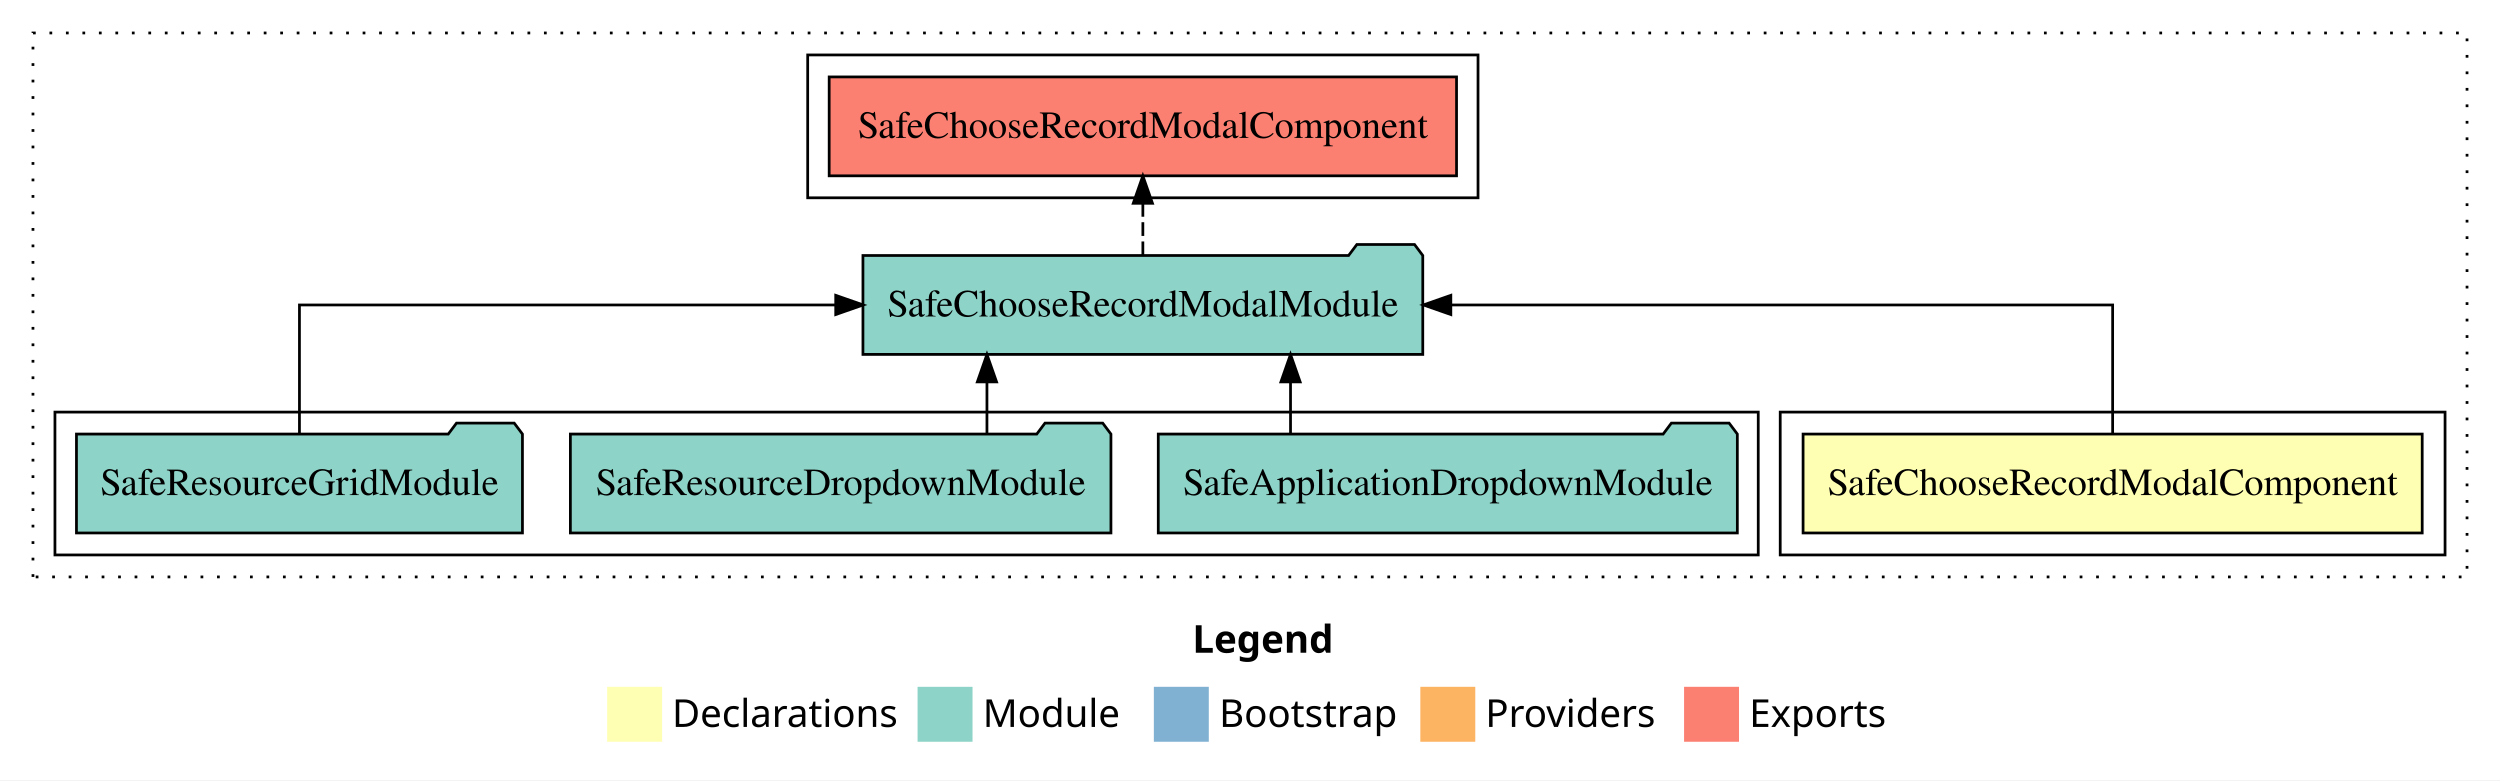
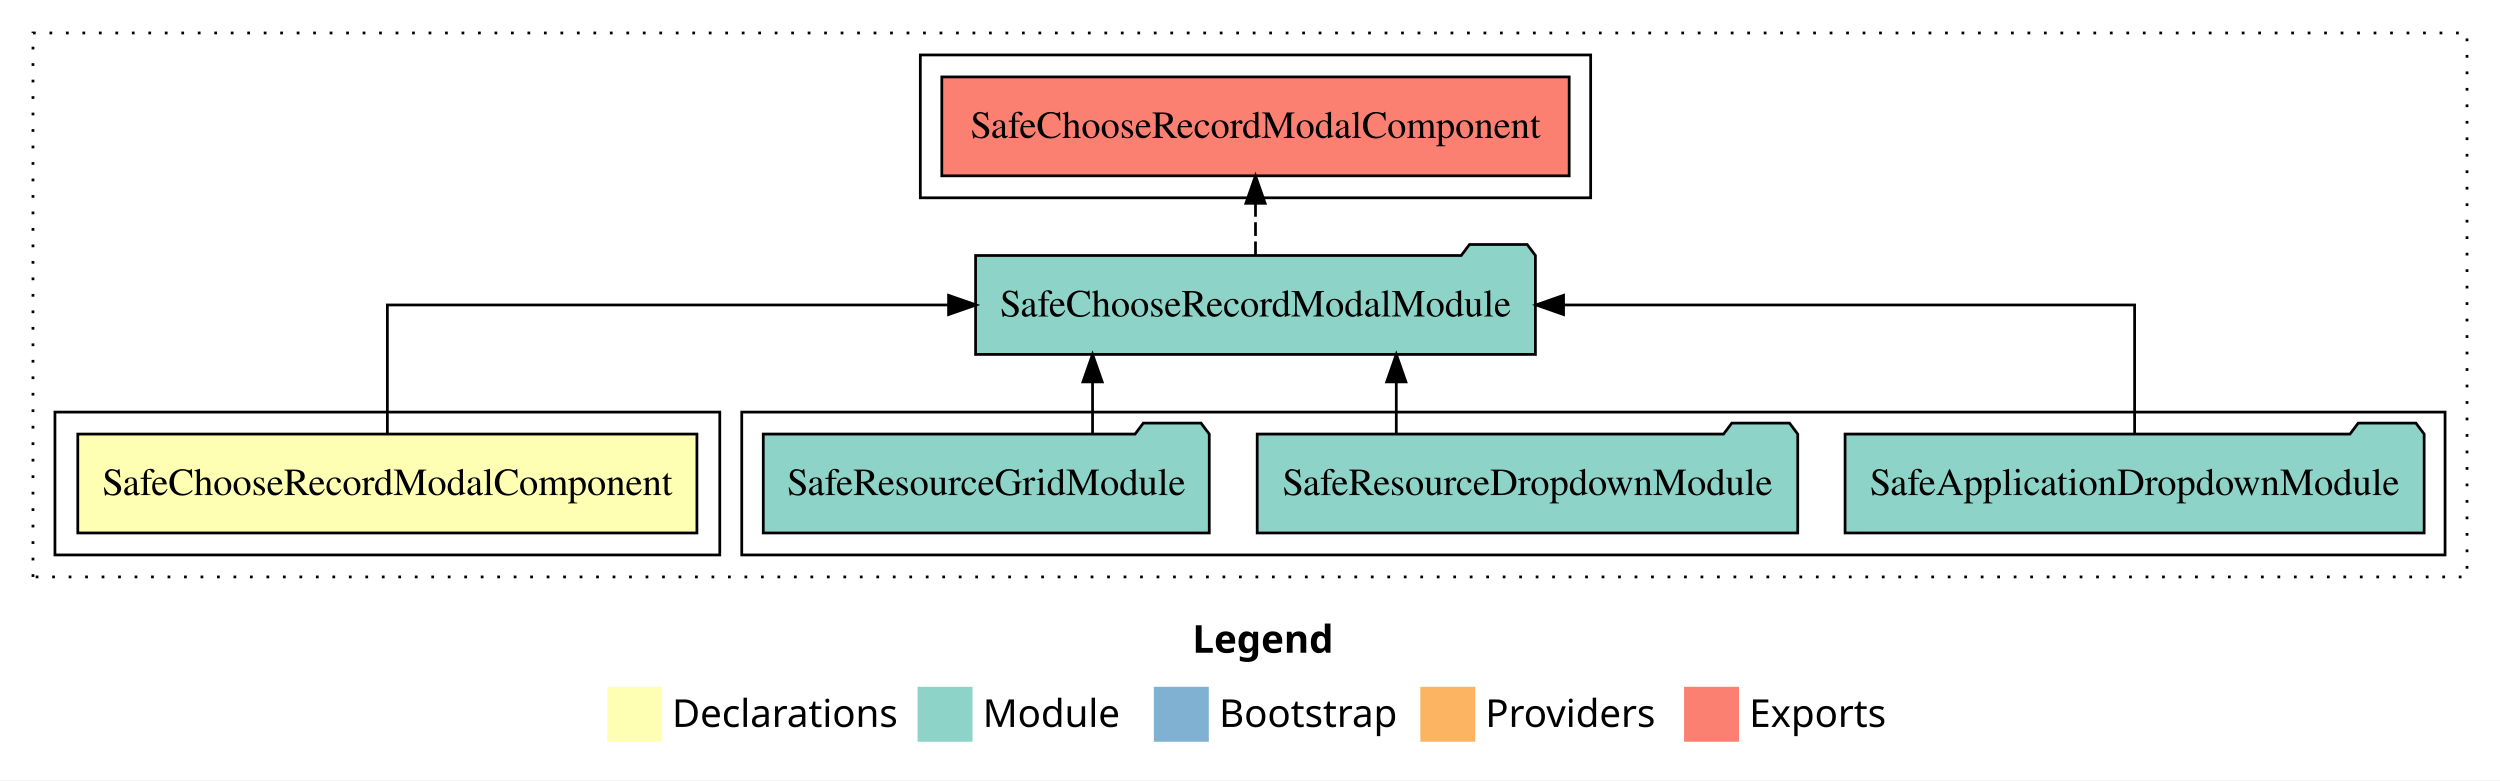
<svg xmlns="http://www.w3.org/2000/svg" width="910pt" height="284pt" viewBox="0.00 0.00 910.00 284.00">
  <g id="graph0" class="graph" transform="scale(1 1) rotate(0) translate(4 280)">
    <polygon fill="white" stroke="transparent" points="-4,4 -4,-280 906,-280 906,4 -4,4" />
    <text text-anchor="start" x="430.01" y="-42.4" font-family="sans-serif" font-weight="bold" font-size="14.00">Legend</text>
    <polygon fill="#ffffb3" stroke="transparent" points="217,-10 217,-30 237,-30 237,-10 217,-10" />
    <text text-anchor="start" x="240.63" y="-15.4" font-family="sans-serif" font-size="14.00">  Declarations</text>
    <polygon fill="#8dd3c7" stroke="transparent" points="330,-10 330,-30 350,-30 350,-10 330,-10" />
    <text text-anchor="start" x="353.73" y="-15.4" font-family="sans-serif" font-size="14.00">  Module</text>
    <polygon fill="#80b1d3" stroke="transparent" points="416,-10 416,-30 436,-30 436,-10 416,-10" />
    <text text-anchor="start" x="439.78" y="-15.4" font-family="sans-serif" font-size="14.00">  Bootstrap</text>
    <polygon fill="#fdb462" stroke="transparent" points="513,-10 513,-30 533,-30 533,-10 513,-10" />
    <text text-anchor="start" x="536.67" y="-15.4" font-family="sans-serif" font-size="14.00">  Providers</text>
    <polygon fill="#fb8072" stroke="transparent" points="609,-10 609,-30 629,-30 629,-10 609,-10" />
    <text text-anchor="start" x="632.73" y="-15.4" font-family="sans-serif" font-size="14.00">  Exports</text>
    <g id="clust1" class="cluster">
      <polygon fill="none" stroke="black" stroke-dasharray="1,5" points="8,-70 8,-268 894,-268 894,-70 8,-70" />
    </g>
    <g id="clust5" class="cluster">
-       <polygon fill="none" stroke="black" points="290,-208 290,-260 534,-260 534,-208 290,-208" />
+       <polygon fill="none" stroke="black" points="331,-208 331,-260 575,-260 575,-208 331,-208" />
+     </g>
+     <g id="clust4" class="cluster">
+       <polygon fill="none" stroke="black" points="266,-78 266,-130 886,-130 886,-78 266,-78" />
    </g>
    <g id="clust2" class="cluster">
-       <polygon fill="none" stroke="black" points="644,-78 644,-130 886,-130 886,-78 644,-78" />
-     </g>
-     <g id="clust4" class="cluster">
-       <polygon fill="none" stroke="black" points="16,-78 16,-130 636,-130 636,-78 16,-78" />
+       <polygon fill="none" stroke="black" points="16,-78 16,-130 258,-130 258,-78 16,-78" />
    </g>
    <g id="node1" class="node">
-       <polygon fill="#ffffb3" stroke="black" points="877.68,-122 652.32,-122 652.32,-86 877.68,-86 877.68,-122" />
-       <text text-anchor="middle" x="765" y="-99.8" font-family="Times,serif" font-size="14.00">SafeChooseRecordModalComponent</text>
+       <polygon fill="#ffffb3" stroke="black" points="249.68,-122 24.32,-122 24.32,-86 249.68,-86 249.68,-122" />
+       <text text-anchor="middle" x="137" y="-99.8" font-family="Times,serif" font-size="14.00">SafeChooseRecordModalComponent</text>
    </g>
    <g id="node2" class="node">
-       <polygon fill="#8dd3c7" stroke="black" points="513.89,-187 510.89,-191 489.89,-191 486.89,-187 310.11,-187 310.11,-151 513.89,-151 513.89,-187" />
-       <text text-anchor="middle" x="412" y="-164.8" font-family="Times,serif" font-size="14.00">SafeChooseRecordModalModule</text>
+       <polygon fill="#8dd3c7" stroke="black" points="554.89,-187 551.89,-191 530.89,-191 527.89,-187 351.11,-187 351.11,-151 554.89,-151 554.89,-187" />
+       <text text-anchor="middle" x="453" y="-164.8" font-family="Times,serif" font-size="14.00">SafeChooseRecordModalModule</text>
    </g>
    <g id="edge1" class="edge">
-       <path fill="none" stroke="black" d="M765,-122.11C765,-141.34 765,-169 765,-169 765,-169 524.1,-169 524.1,-169" />
-       <polygon fill="black" stroke="black" points="524.1,-165.5 514.1,-169 524.1,-172.5 524.1,-165.5" />
+       <path fill="none" stroke="black" d="M137,-122.11C137,-141.34 137,-169 137,-169 137,-169 341.28,-169 341.28,-169" />
+       <polygon fill="black" stroke="black" points="341.28,-172.5 351.28,-169 341.28,-165.5 341.28,-172.5" />
    </g>
    <g id="node6" class="node">
-       <polygon fill="#fb8072" stroke="black" points="526.18,-252 297.82,-252 297.82,-216 526.18,-216 526.18,-252" />
-       <text text-anchor="middle" x="412" y="-229.8" font-family="Times,serif" font-size="14.00">SafeChooseRecordModalComponent </text>
+       <polygon fill="#fb8072" stroke="black" points="567.18,-252 338.82,-252 338.82,-216 567.18,-216 567.18,-252" />
+       <text text-anchor="middle" x="453" y="-229.8" font-family="Times,serif" font-size="14.00">SafeChooseRecordModalComponent </text>
    </g>
    <g id="edge5" class="edge">
-       <path fill="none" stroke="black" stroke-dasharray="5,2" d="M412,-187.11C412,-187.11 412,-205.99 412,-205.99" />
-       <polygon fill="black" stroke="black" points="408.5,-205.99 412,-215.99 415.5,-205.99 408.5,-205.99" />
+       <path fill="none" stroke="black" stroke-dasharray="5,2" d="M453,-187.11C453,-187.11 453,-205.99 453,-205.99" />
+       <polygon fill="black" stroke="black" points="449.5,-205.99 453,-215.99 456.5,-205.99 449.5,-205.99" />
    </g>
    <g id="node3" class="node">
-       <polygon fill="#8dd3c7" stroke="black" points="628.39,-122 625.39,-126 604.39,-126 601.39,-122 417.61,-122 417.61,-86 628.39,-86 628.39,-122" />
-       <text text-anchor="middle" x="523" y="-99.8" font-family="Times,serif" font-size="14.00">SafeApplicationDropdownModule</text>
+       <polygon fill="#8dd3c7" stroke="black" points="878.39,-122 875.39,-126 854.39,-126 851.39,-122 667.61,-122 667.61,-86 878.39,-86 878.39,-122" />
+       <text text-anchor="middle" x="773" y="-99.8" font-family="Times,serif" font-size="14.00">SafeApplicationDropdownModule</text>
    </g>
    <g id="edge2" class="edge">
-       <path fill="none" stroke="black" d="M465.75,-122.11C465.75,-122.11 465.75,-140.99 465.75,-140.99" />
-       <polygon fill="black" stroke="black" points="462.25,-140.99 465.75,-150.99 469.25,-140.99 462.25,-140.99" />
+       <path fill="none" stroke="black" d="M773,-122.11C773,-141.34 773,-169 773,-169 773,-169 565.13,-169 565.13,-169" />
+       <polygon fill="black" stroke="black" points="565.13,-165.5 555.13,-169 565.13,-172.5 565.13,-165.5" />
    </g>
    <g id="node4" class="node">
-       <polygon fill="#8dd3c7" stroke="black" points="400.38,-122 397.38,-126 376.38,-126 373.38,-122 203.62,-122 203.62,-86 400.38,-86 400.38,-122" />
-       <text text-anchor="middle" x="302" y="-99.8" font-family="Times,serif" font-size="14.00">SafeResourceDropdownModule</text>
+       <polygon fill="#8dd3c7" stroke="black" points="650.38,-122 647.38,-126 626.38,-126 623.38,-122 453.62,-122 453.62,-86 650.38,-86 650.38,-122" />
+       <text text-anchor="middle" x="552" y="-99.8" font-family="Times,serif" font-size="14.00">SafeResourceDropdownModule</text>
    </g>
    <g id="edge3" class="edge">
-       <path fill="none" stroke="black" d="M355.25,-122.11C355.25,-122.11 355.25,-140.99 355.25,-140.99" />
-       <polygon fill="black" stroke="black" points="351.75,-140.99 355.25,-150.99 358.75,-140.99 351.75,-140.99" />
+       <path fill="none" stroke="black" d="M504.25,-122.11C504.25,-122.11 504.25,-140.99 504.25,-140.99" />
+       <polygon fill="black" stroke="black" points="500.75,-140.99 504.25,-150.99 507.75,-140.99 500.75,-140.99" />
    </g>
    <g id="node5" class="node">
-       <polygon fill="#8dd3c7" stroke="black" points="186.17,-122 183.17,-126 162.17,-126 159.17,-122 23.83,-122 23.83,-86 186.17,-86 186.17,-122" />
-       <text text-anchor="middle" x="105" y="-99.8" font-family="Times,serif" font-size="14.00">SafeResourceGridModule</text>
+       <polygon fill="#8dd3c7" stroke="black" points="436.17,-122 433.17,-126 412.17,-126 409.17,-122 273.83,-122 273.83,-86 436.17,-86 436.17,-122" />
+       <text text-anchor="middle" x="355" y="-99.8" font-family="Times,serif" font-size="14.00">SafeResourceGridModule</text>
    </g>
    <g id="edge4" class="edge">
-       <path fill="none" stroke="black" d="M105,-122.11C105,-141.34 105,-169 105,-169 105,-169 300.2,-169 300.2,-169" />
-       <polygon fill="black" stroke="black" points="300.2,-172.5 310.2,-169 300.2,-165.5 300.2,-172.5" />
+       <path fill="none" stroke="black" d="M393.69,-122.11C393.69,-122.11 393.69,-140.99 393.69,-140.99" />
+       <polygon fill="black" stroke="black" points="390.19,-140.99 393.69,-150.99 397.19,-140.99 390.19,-140.99" />
    </g>
  </g>
</svg>
